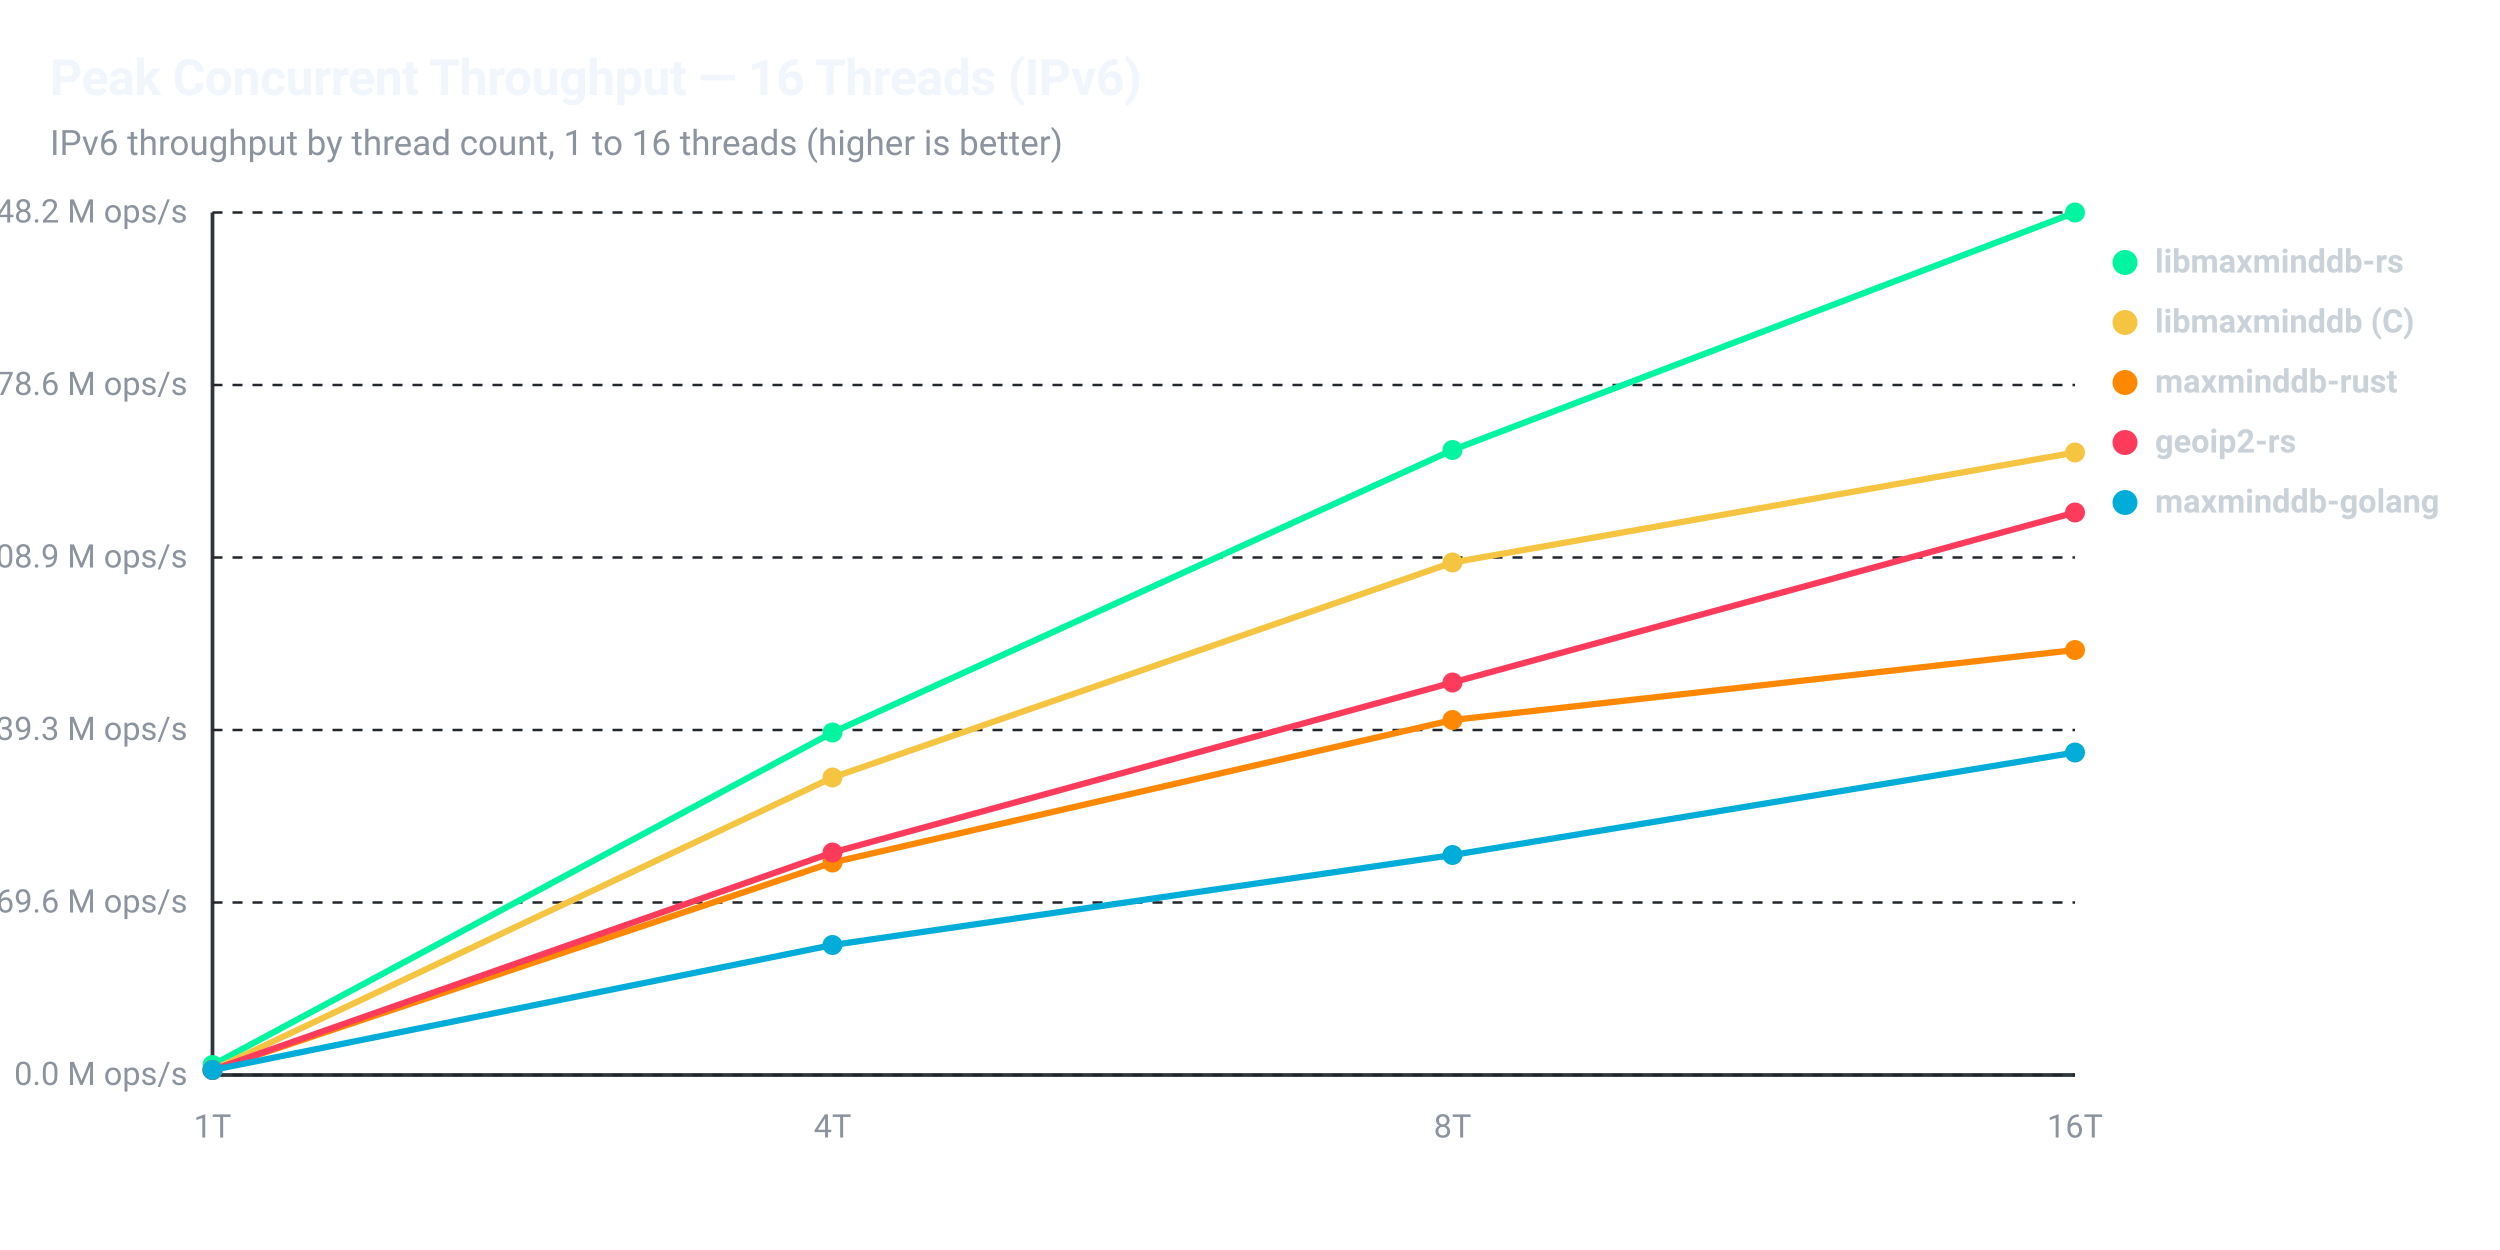
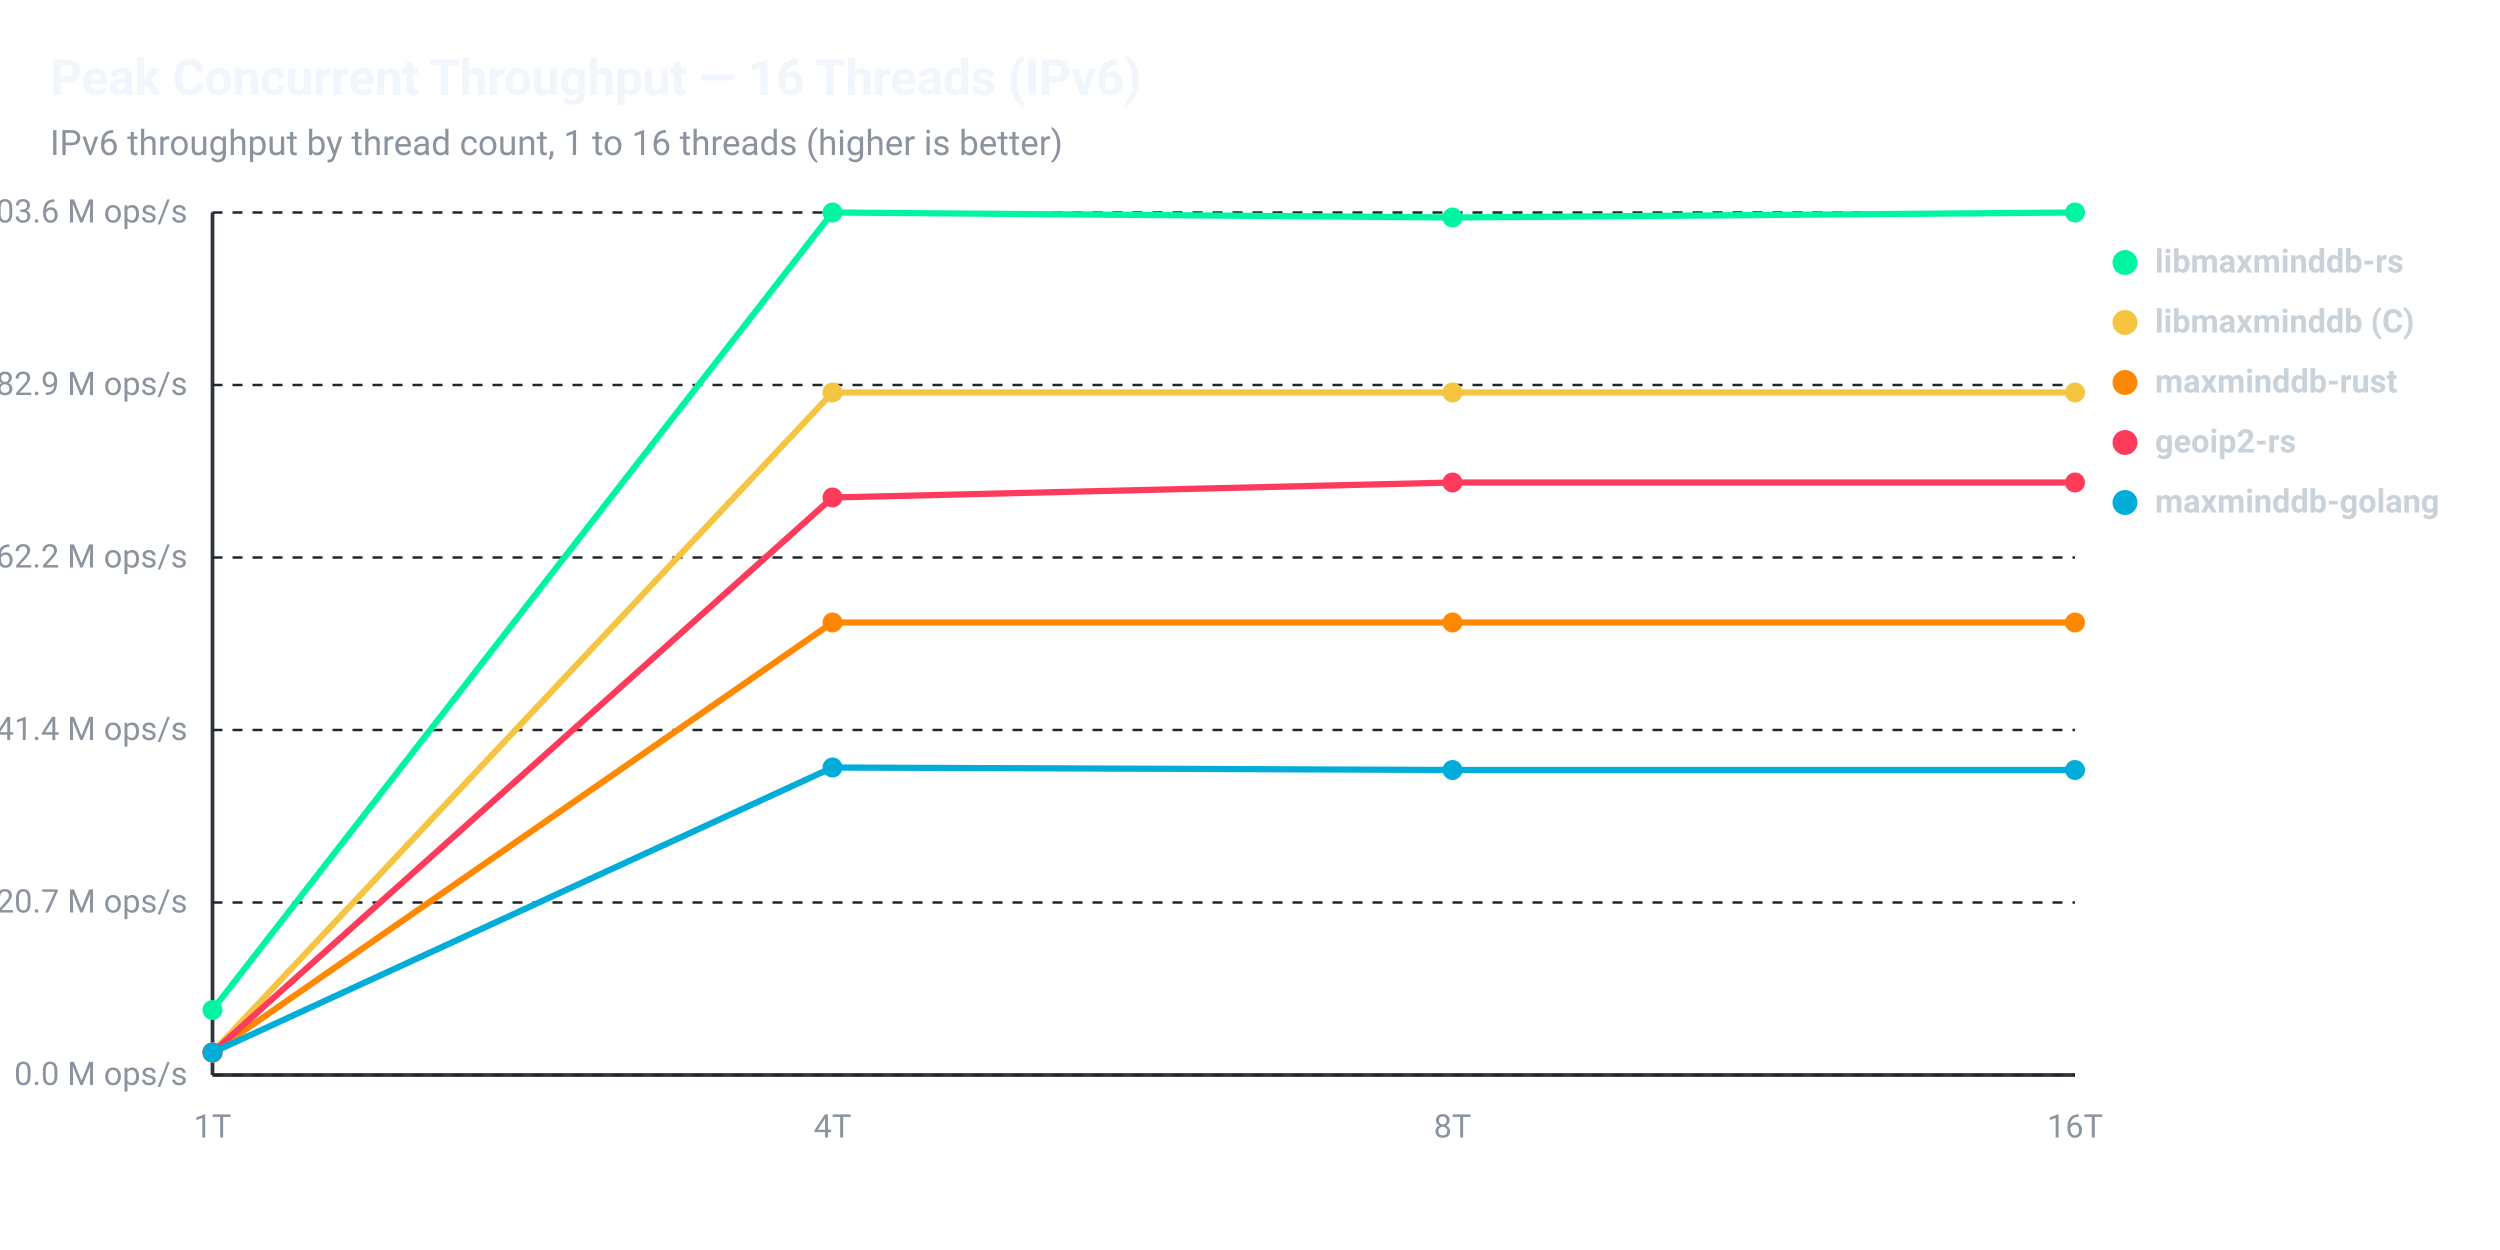
<svg xmlns="http://www.w3.org/2000/svg" viewBox="0 0 1000 500" width="100%" height="500">
  <style>svg { background-color: #0d1117; font-family: -apple-system, BlinkMacSystemFont, "Segoe UI", Roboto, Helvetica, Arial, sans-serif; }text { fill: #c9d1d9; }.chart-title { fill: #f0f6fc; font-size: 20px; font-weight: 700; letter-spacing: -0.2px; }.chart-subtitle { fill: #8b949e; font-size: 14px; font-weight: 400; }.axis-line { stroke: #30363d; stroke-width: 1.5; }.grid-line { stroke: #21262d; stroke-dasharray: 4,4; stroke-width: 1; }.axis-label { fill: #8b949e; font-size: 13px; }.svg-value { fill: #f0f6fc; font-size: 13px; font-weight: 700; }.legend-text { fill: #c9d1d9; font-size: 13px; font-weight: 600; }</style>
  <text x="20" y="38" class="chart-title">Peak Concurrent Throughput — 16 Threads (IPv6)</text>
  <text x="20" y="62" class="chart-subtitle">IPv6 throughput by thread count, 1 to 16 threads (higher is better)</text>
  <line x1="85" y1="430" x2="830" y2="430" class="axis-line" />
  <line x1="85" y1="85" x2="85" y2="430" class="axis-line" />
  <line x1="85" y1="430" x2="830" y2="430" class="grid-line" />
  <text x="75" y="434" class="axis-label" text-anchor="end">0.0 M ops/s</text>
  <line x1="85" y1="361" x2="830" y2="361" class="grid-line" />
-   <text x="75" y="365" class="axis-label" text-anchor="end">69.6 M ops/s</text>
+   <text x="75" y="365" class="axis-label" text-anchor="end">20.7 M ops/s</text>
  <line x1="85" y1="292" x2="830" y2="292" class="grid-line" />
-   <text x="75" y="296" class="axis-label" text-anchor="end">139.3 M ops/s</text>
+   <text x="75" y="296" class="axis-label" text-anchor="end">41.4 M ops/s</text>
  <line x1="85" y1="223" x2="830" y2="223" class="grid-line" />
-   <text x="75" y="227" class="axis-label" text-anchor="end">208.9 M ops/s</text>
+   <text x="75" y="227" class="axis-label" text-anchor="end">62.2 M ops/s</text>
  <line x1="85" y1="154" x2="830" y2="154" class="grid-line" />
-   <text x="75" y="158" class="axis-label" text-anchor="end">278.6 M ops/s</text>
+   <text x="75" y="158" class="axis-label" text-anchor="end">82.9 M ops/s</text>
  <line x1="85" y1="85" x2="830" y2="85" class="grid-line" />
-   <text x="75" y="89" class="axis-label" text-anchor="end">348.2 M ops/s</text>
+   <text x="75" y="89" class="axis-label" text-anchor="end">103.6 M ops/s</text>
  <text x="85" y="455" class="axis-label" text-anchor="middle">1T</text>
  <text x="333" y="455" class="axis-label" text-anchor="middle">4T</text>
  <text x="581" y="455" class="axis-label" text-anchor="middle">8T</text>
  <text x="830" y="455" class="axis-label" text-anchor="middle">16T</text>
-   <polyline points="85,426 333,293 581,180 830,85" fill="none" stroke="#00f5a0" stroke-width="2.5" stroke-linejoin="round" />
-   <circle class="" cx="85" cy="426" r="4" fill="#00f5a0" style="cursor:pointer;" />
-   <circle class="" cx="333" cy="293" r="4" fill="#00f5a0" style="cursor:pointer;" />
-   <circle class="" cx="581" cy="180" r="4" fill="#00f5a0" style="cursor:pointer;" />
+   <polyline points="85,404 333,85 581,87 830,85" fill="none" stroke="#00f5a0" stroke-width="2.5" stroke-linejoin="round" />
+   <circle class="" cx="85" cy="404" r="4" fill="#00f5a0" style="cursor:pointer;" />
+   <circle class="" cx="333" cy="85" r="4" fill="#00f5a0" style="cursor:pointer;" />
+   <circle class="" cx="581" cy="87" r="4" fill="#00f5a0" style="cursor:pointer;" />
  <circle class="" cx="830" cy="85" r="4" fill="#00f5a0" style="cursor:pointer;" />
  <circle class="" cx="850" cy="105" r="5" fill="#00f5a0" />
  <text x="862" y="109" class="legend-text">libmaxminddb-rs</text>
-   <polyline points="85,428 333,311 581,225 830,181" fill="none" stroke="#f5c542" stroke-width="2.5" stroke-linejoin="round" />
-   <circle class="" cx="85" cy="428" r="4" fill="#f5c542" style="cursor:pointer;" />
-   <circle class="" cx="333" cy="311" r="4" fill="#f5c542" style="cursor:pointer;" />
-   <circle class="" cx="581" cy="225" r="4" fill="#f5c542" style="cursor:pointer;" />
-   <circle class="" cx="830" cy="181" r="4" fill="#f5c542" style="cursor:pointer;" />
+   <polyline points="85,421 333,157 581,157 830,157" fill="none" stroke="#f5c542" stroke-width="2.5" stroke-linejoin="round" />
+   <circle class="" cx="85" cy="421" r="4" fill="#f5c542" style="cursor:pointer;" />
+   <circle class="" cx="333" cy="157" r="4" fill="#f5c542" style="cursor:pointer;" />
+   <circle class="" cx="581" cy="157" r="4" fill="#f5c542" style="cursor:pointer;" />
+   <circle class="" cx="830" cy="157" r="4" fill="#f5c542" style="cursor:pointer;" />
  <circle class="" cx="850" cy="129" r="5" fill="#f5c542" />
  <text x="862" y="133" class="legend-text">libmaxminddb (C)</text>
-   <polyline points="85,428 333,345 581,288 830,260" fill="none" stroke="#ff8800" stroke-width="2.5" stroke-linejoin="round" />
-   <circle class="" cx="85" cy="428" r="4" fill="#ff8800" style="cursor:pointer;" />
-   <circle class="" cx="333" cy="345" r="4" fill="#ff8800" style="cursor:pointer;" />
-   <circle class="" cx="581" cy="288" r="4" fill="#ff8800" style="cursor:pointer;" />
-   <circle class="" cx="830" cy="260" r="4" fill="#ff8800" style="cursor:pointer;" />
+   <polyline points="85,421 333,249 581,249 830,249" fill="none" stroke="#ff8800" stroke-width="2.5" stroke-linejoin="round" />
+   <circle class="" cx="85" cy="421" r="4" fill="#ff8800" style="cursor:pointer;" />
+   <circle class="" cx="333" cy="249" r="4" fill="#ff8800" style="cursor:pointer;" />
+   <circle class="" cx="581" cy="249" r="4" fill="#ff8800" style="cursor:pointer;" />
+   <circle class="" cx="830" cy="249" r="4" fill="#ff8800" style="cursor:pointer;" />
  <circle class="" cx="850" cy="153" r="5" fill="#ff8800" />
  <text x="862" y="157" class="legend-text">maxminddb-rust</text>
-   <polyline points="85,428 333,341 581,273 830,205" fill="none" stroke="#ff3b5c" stroke-width="2.5" stroke-linejoin="round" />
-   <circle class="" cx="85" cy="428" r="4" fill="#ff3b5c" style="cursor:pointer;" />
-   <circle class="" cx="333" cy="341" r="4" fill="#ff3b5c" style="cursor:pointer;" />
-   <circle class="" cx="581" cy="273" r="4" fill="#ff3b5c" style="cursor:pointer;" />
-   <circle class="" cx="830" cy="205" r="4" fill="#ff3b5c" style="cursor:pointer;" />
+   <polyline points="85,421 333,199 581,193 830,193" fill="none" stroke="#ff3b5c" stroke-width="2.5" stroke-linejoin="round" />
+   <circle class="" cx="85" cy="421" r="4" fill="#ff3b5c" style="cursor:pointer;" />
+   <circle class="" cx="333" cy="199" r="4" fill="#ff3b5c" style="cursor:pointer;" />
+   <circle class="" cx="581" cy="193" r="4" fill="#ff3b5c" style="cursor:pointer;" />
+   <circle class="" cx="830" cy="193" r="4" fill="#ff3b5c" style="cursor:pointer;" />
  <circle class="" cx="850" cy="177" r="5" fill="#ff3b5c" />
  <text x="862" y="181" class="legend-text">geoip2-rs</text>
-   <polyline points="85,428 333,378 581,342 830,301" fill="none" stroke="#00add8" stroke-width="2.5" stroke-linejoin="round" />
-   <circle class="" cx="85" cy="428" r="4" fill="#00add8" style="cursor:pointer;" />
-   <circle class="" cx="333" cy="378" r="4" fill="#00add8" style="cursor:pointer;" />
-   <circle class="" cx="581" cy="342" r="4" fill="#00add8" style="cursor:pointer;" />
-   <circle class="" cx="830" cy="301" r="4" fill="#00add8" style="cursor:pointer;" />
+   <polyline points="85,421 333,307 581,308 830,308" fill="none" stroke="#00add8" stroke-width="2.5" stroke-linejoin="round" />
+   <circle class="" cx="85" cy="421" r="4" fill="#00add8" style="cursor:pointer;" />
+   <circle class="" cx="333" cy="307" r="4" fill="#00add8" style="cursor:pointer;" />
+   <circle class="" cx="581" cy="308" r="4" fill="#00add8" style="cursor:pointer;" />
+   <circle class="" cx="830" cy="308" r="4" fill="#00add8" style="cursor:pointer;" />
  <circle class="" cx="850" cy="201" r="5" fill="#00add8" />
  <text x="862" y="205" class="legend-text">maxminddb-golang</text>
</svg>
